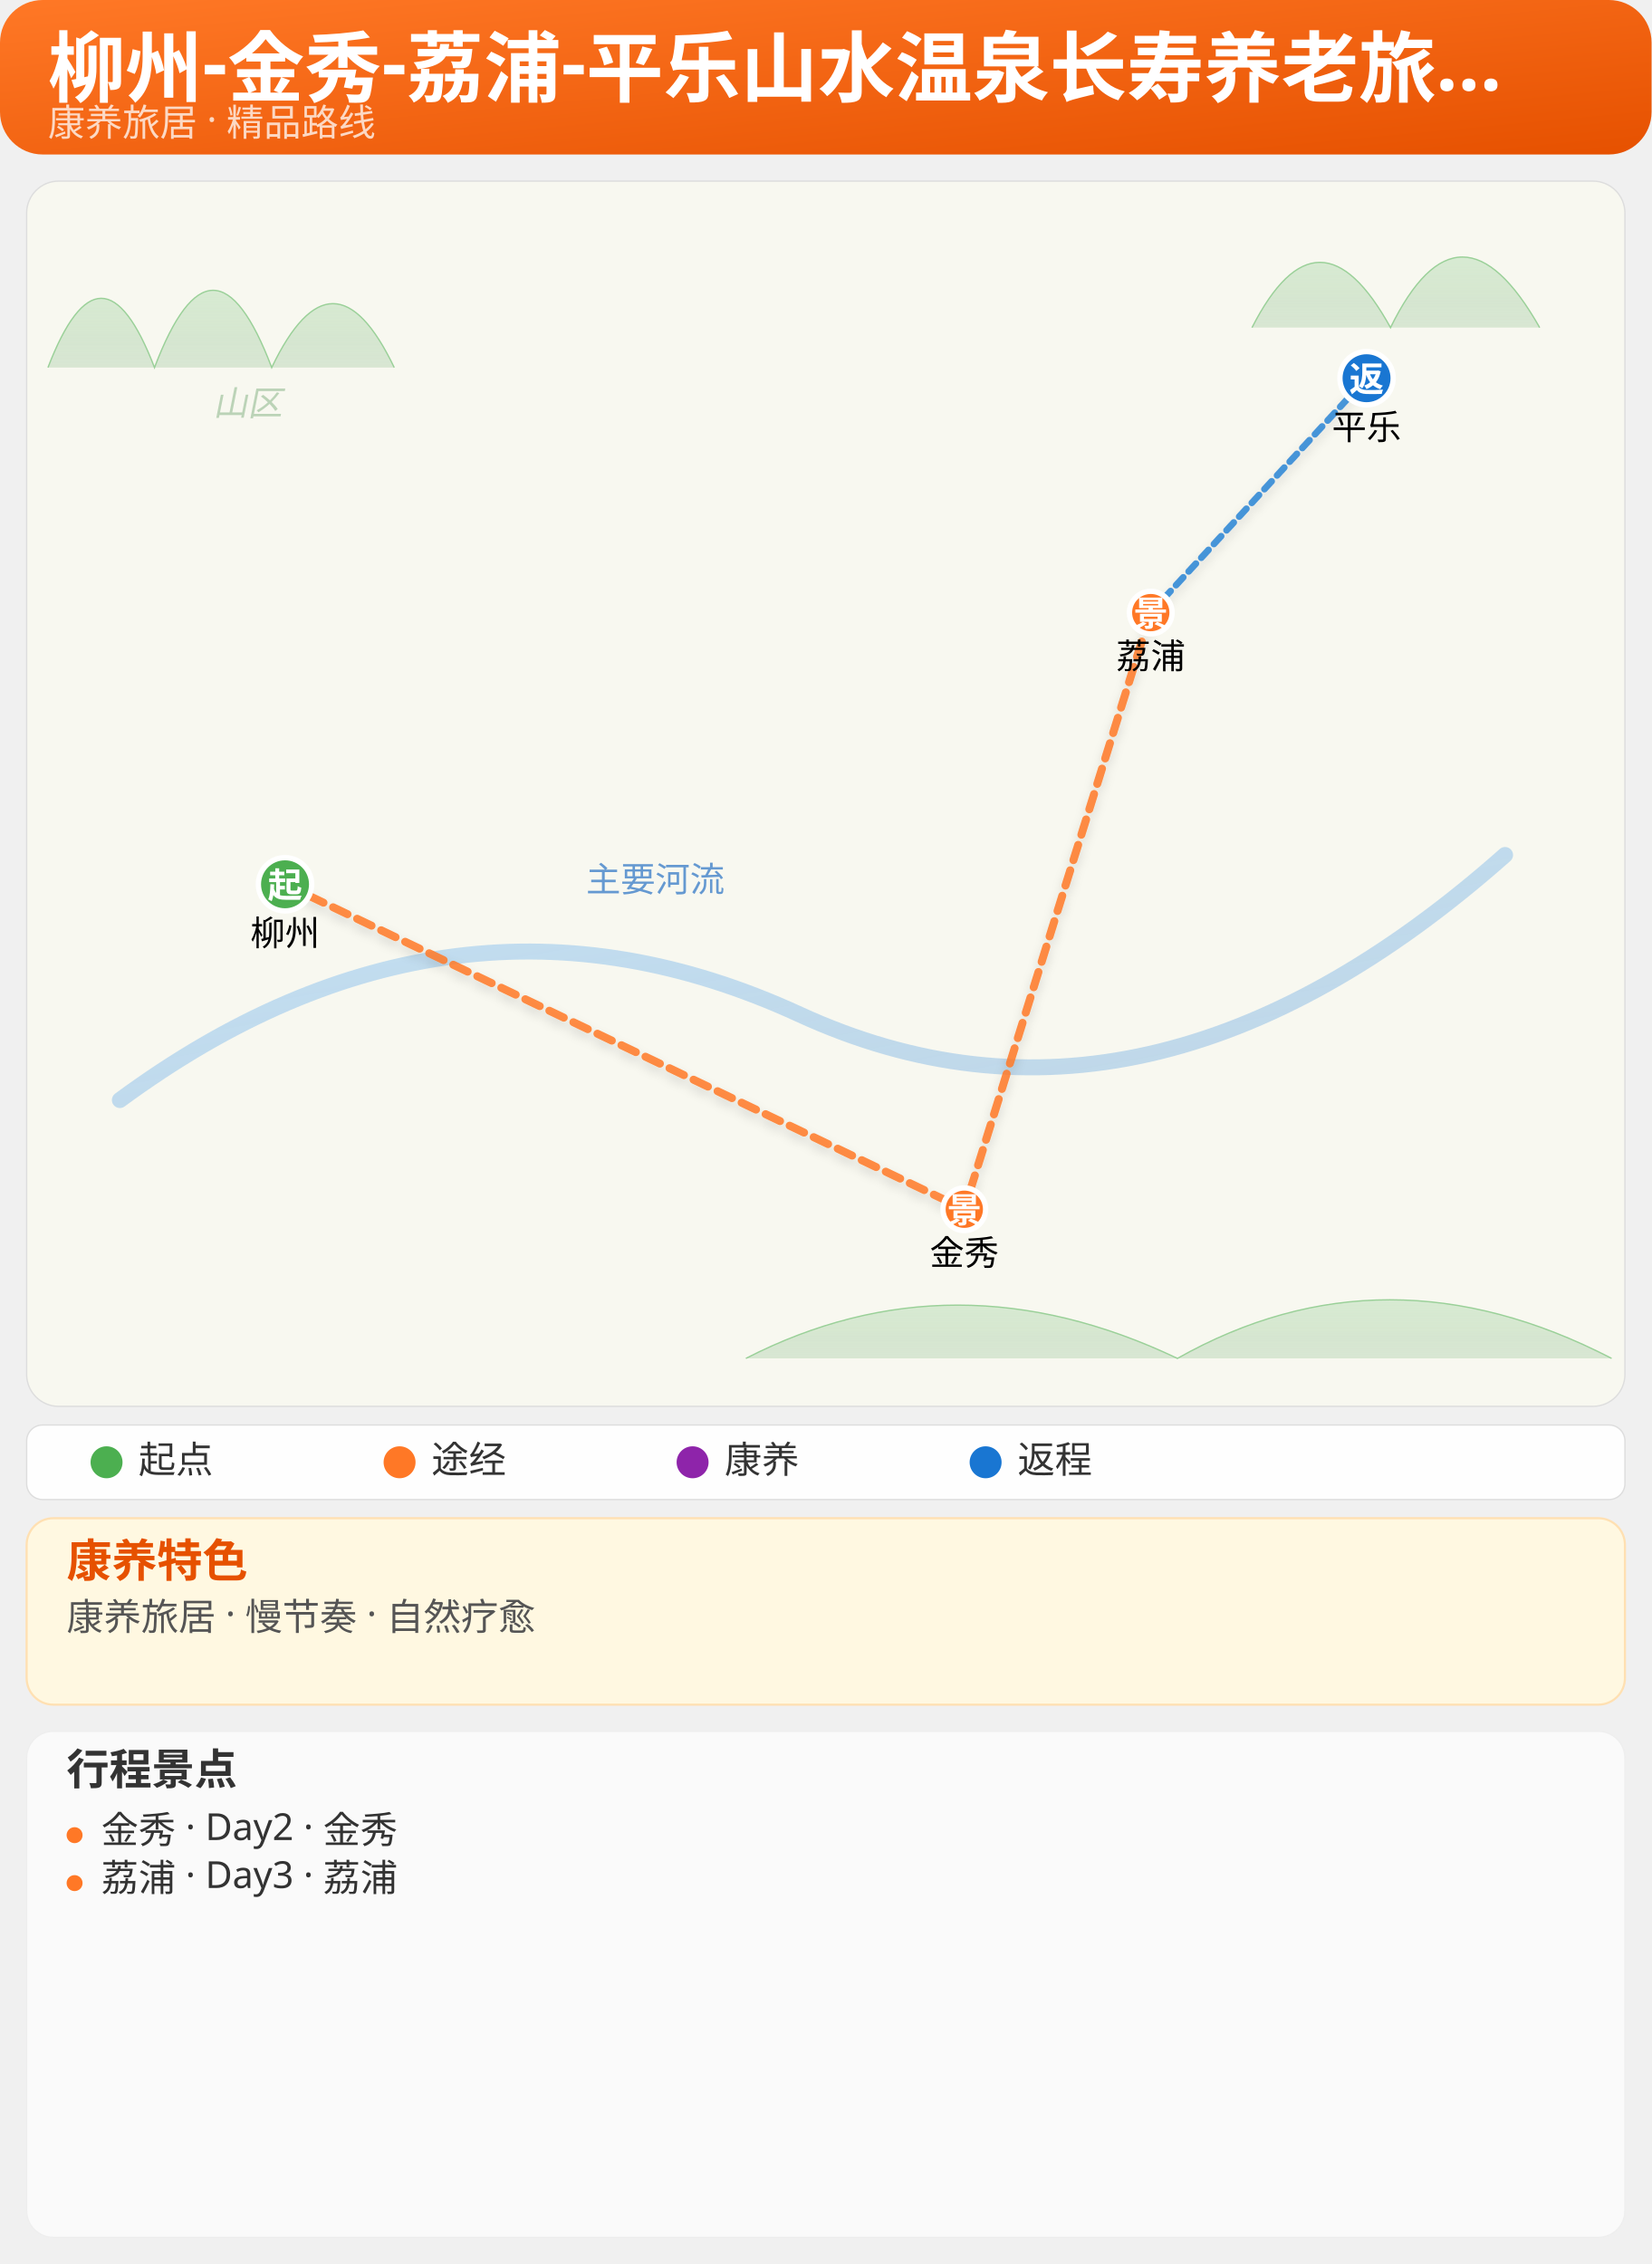
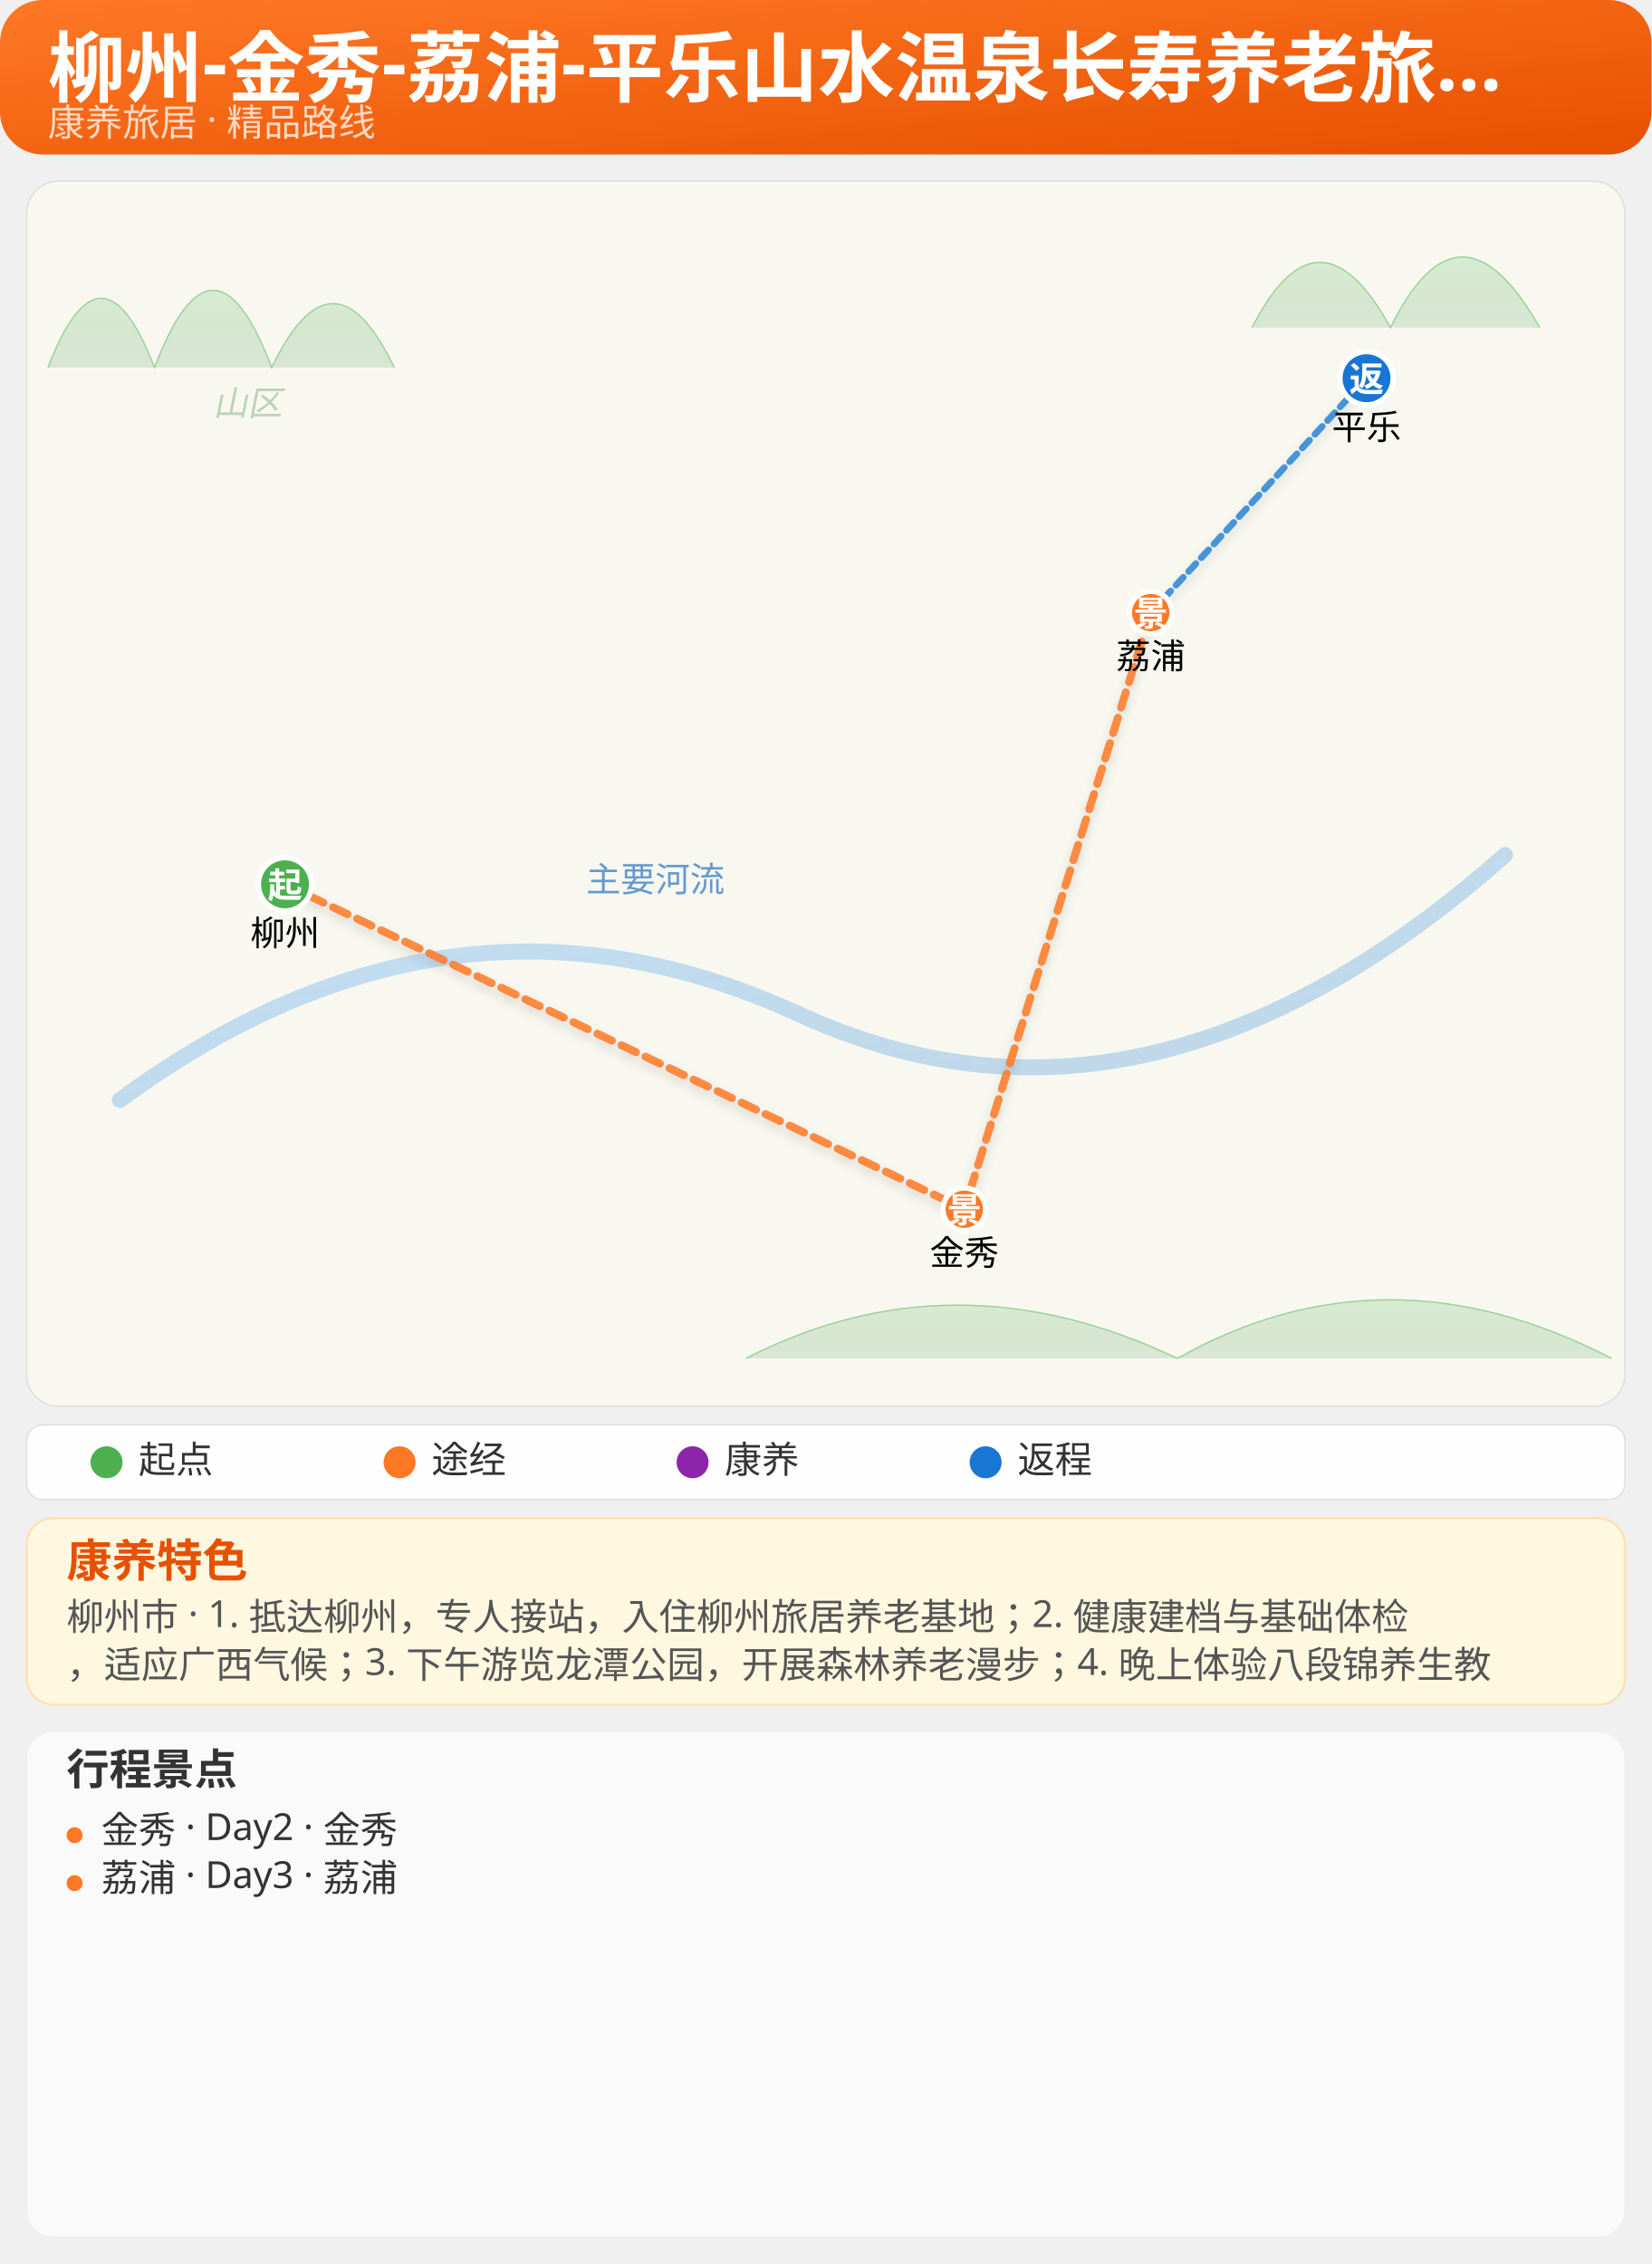
<svg xmlns="http://www.w3.org/2000/svg" viewBox="0 0 620 850" data-route-id="gx_excel_10" data-version="elder" data-route-name="柳州-金秀-荔浦-平乐山水温泉长寿养老旅居线" data-center-lat="24.3800" data-center-lng="110.0340" style="width:100%;max-width:620px;background:linear-gradient(180deg,#F5F0E8 0%,#E8F4E8 100%);border-radius:16px;font-family:'PingFang SC','Microsoft YaHei',sans-serif">
  <defs>
    <linearGradient id="boundaryGrad" x1="0" y1="0" x2="1" y2="1">
      <stop offset="0%" stop-color="#E8F5E9" stop-opacity="0.95" />
      <stop offset="100%" stop-color="#C8E6C9" stop-opacity="0.8" />
    </linearGradient>
    <linearGradient id="riverGrad" x1="0" y1="0" x2="1" y2="1">
      <stop offset="0%" stop-color="#64B5F6" stop-opacity="0.7" />
      <stop offset="100%" stop-color="#1976D2" stop-opacity="0.5" />
    </linearGradient>
    <linearGradient id="hillGrad" x1="0" y1="0" x2="0" y2="1">
      <stop offset="0%" stop-color="#81C784" stop-opacity="0.5" />
      <stop offset="100%" stop-color="#388E3C" stop-opacity="0.3" />
    </linearGradient>
    <linearGradient id="heroGrad" x1="0" y1="0" x2="1" y2="1">
      <stop offset="0%" stop-color="#FF7826" />
      <stop offset="100%" stop-color="#E65100" />
    </linearGradient>
    <filter id="shadow">
      <feDropShadow dx="0" dy="2" stdDeviation="2" flood-color="#000" flood-opacity="0.15" />
    </filter>
  </defs>
  <rect x="0" y="0" width="620" height="58" rx="16" fill="url(#heroGrad)" />
  <text x="18" y="36" fill="#fff" font-size="29" font-weight="bold">柳州-金秀-荔浦-平乐山水温泉长寿养老旅…</text>
  <text x="18" y="51" fill="rgba(255,255,255,0.75)" font-size="14">康养旅居 · 精品路线</text>
  <rect x="10" y="68" width="600" height="460" rx="12" fill="#F8F8F0" stroke="#DDD" stroke-width="0.5" />
  <g class="mountains" opacity="0.55">
    <path d="M18,138 Q38,86 58,138 Q80,80 102,138 Q125,90 148,138" fill="url(#hillGrad)" stroke="#4CAF50" stroke-width="0.5" />
    <path d="M470,123 Q495,74 522,123 Q548,70 578,123" fill="url(#hillGrad)" stroke="#4CAF50" stroke-width="0.5" />
    <path d="M280,510 Q358,470 442,510 Q520,466 605,510" fill="url(#hillGrad)" stroke="#4CAF50" stroke-width="0.5" />
    <text x="80" y="156" fill="#2E7D32" font-size="13" opacity="0.55" font-style="italic">山区</text>
  </g>
  <g class="rivers">
    <path d="M45,413 Q170,321 300,380.8 T565,321" fill="none" stroke="url(#riverGrad)" stroke-width="6" stroke-linecap="round" opacity="0.5" />
    <text x="220" y="334.8" fill="#1565C0" font-size="13" opacity="0.65">主要河流</text>
  </g>
  <g class="route-paths" filter="url(#shadow)">
    <path d="M 107 332 L 362 454 L 432 230" fill="none" stroke="#FF7826" stroke-width="3" stroke-dasharray="6 4" stroke-linecap="round" stroke-linejoin="round" opacity="0.85" />
    <path d="M 432 230 L 513 142" fill="none" stroke="#1976D2" stroke-width="2.5" stroke-dasharray="4 3" stroke-linecap="round" stroke-linejoin="round" opacity="0.75" />
  </g>
  <g class="markers">
-     <g class="route-marker" style="cursor:pointer" data-type="arrival" data-day="Day1" data-name="柳州" data-plan="柳州" data-lat="24.326" data-lng="109.428" data-spot-desc="柳州" transform="translate(107,332)">
+     <g class="route-marker" style="cursor:pointer" data-type="arrival" data-day="Day1" data-name="柳州" data-plan="柳州" data-lat="24.326" data-lng="109.428" data-spot-desc="柳州市 · 1. 抵达柳州，专人接站，入住柳州旅居养老基地；2. 健康建档与基础体检，适应广西气候；3. 下午游览龙潭公园，开展森林养老漫步；4. 晚上体验八段锦养生教学，夜游柳江静心养老" transform="translate(107,332)">
      <circle r="10" fill="#4CAF50" stroke="#fff" stroke-width="2" />
      <text text-anchor="middle" dy="5" fill="#fff" font-size="13" font-weight="bold">起</text>
      <text y="23" text-anchor="middle" font-size="13" fill="#000" font-family="sans-serif">柳州</text>
    </g>
-     <g class="route-marker" style="cursor:pointer" data-type="spot" data-day="Day2" data-name="金秀" data-plan="金秀" data-lat="24.13" data-lng="110.19" data-spot-desc="金秀" transform="translate(362,454)">
+     <g class="route-marker" style="cursor:pointer" data-type="spot" data-day="Day2" data-name="金秀" data-plan="金秀" data-lat="24.13" data-lng="110.19" data-spot-desc="柳州市→金秀瑶族自治县 · 1. 8:30早餐后出发，乘车前往金秀瑶族自治县（车程约1.5小时）；2. 抵达后入住金秀旅居养老基地，午餐后午休；3. 下午游览圣堂湖景区，开展山水养老漫步；4. 体验盘王界景区森林养老，呼吸高负氧离子空气；5" transform="translate(362,454)">
      <circle r="8" fill="#FF7826" stroke="#fff" stroke-width="2" />
      <text text-anchor="middle" dy="5" fill="#fff" font-size="13" font-weight="bold">景</text>
      <text y="21" text-anchor="middle" font-size="13" fill="#000" font-family="sans-serif">金秀</text>
    </g>
-     <g class="route-marker" style="cursor:pointer" data-type="spot" data-day="Day3" data-name="荔浦" data-plan="荔浦" data-lat="24.489" data-lng="110.397" data-spot-desc="荔浦" transform="translate(432,230)">
+     <g class="route-marker" style="cursor:pointer" data-type="spot" data-day="Day3" data-name="荔浦" data-plan="荔浦" data-lat="24.489" data-lng="110.397" data-spot-desc="金秀瑶族自治县 · 1. 8:30早餐后，晨练八段锦；2. 上午开展瑶医药健康讲座，一对一养老咨询；3. 午餐后午休；4. 下午游览莲花山景区，开展森林养老徒步；5. 体验非遗瑶绣手作，静心疗愈；6. 晚上体验中药熏蒸养老" transform="translate(432,230)">
      <circle r="8" fill="#FF7826" stroke="#fff" stroke-width="2" />
      <text text-anchor="middle" dy="5" fill="#fff" font-size="13" font-weight="bold">景</text>
      <text y="21" text-anchor="middle" font-size="13" fill="#000" font-family="sans-serif">荔浦</text>
    </g>
-     <g class="route-marker" style="cursor:pointer" data-type="departure" data-day="Day4" data-name="平乐" data-plan="平乐" data-lat="24.63" data-lng="110.64" data-spot-desc="平乐" transform="translate(513,142)">
+     <g class="route-marker" style="cursor:pointer" data-type="departure" data-day="Day4" data-name="平乐" data-plan="平乐" data-lat="24.63" data-lng="110.64" data-spot-desc="金秀瑶族自治县→荔浦市 · 1. 8:30早餐后出发，乘车前往荔浦市（车程约1小时）；2. 抵达后入住荔桂江源休闲民宿，午餐后午休；3. 下午游览荔江国家湿地公园，开展湿地养老漫步；4. 游览丰鱼岩景区，体验溶洞养老；5. 晚上体验瑶药足浴" transform="translate(513,142)">
      <circle r="10" fill="#1976D2" stroke="#fff" stroke-width="2" />
      <text text-anchor="middle" dy="5" fill="#fff" font-size="13" font-weight="bold">返</text>
      <text y="23" text-anchor="middle" font-size="13" fill="#000" font-family="sans-serif">平乐</text>
    </g>
  </g>
  <g class="legend" transform="translate(10, 535)">
    <rect width="600" height="28" rx="6" fill="rgba(255,255,255,0.92)" stroke="#ddd" stroke-width="0.5" />
    <circle cx="30" cy="14" r="6" fill="#4CAF50" />
    <text x="42" y="18" font-size="14" fill="#333">起点</text>
    <circle cx="140" cy="14" r="6" fill="#FF7826" />
    <text x="152" y="18" font-size="14" fill="#333">途经</text>
    <circle cx="250" cy="14" r="6" fill="#8E24AA" />
    <text x="262" y="18" font-size="14" fill="#333">康养</text>
    <circle cx="360" cy="14" r="6" fill="#1976D2" />
    <text x="372" y="18" font-size="14" fill="#333">返程</text>
  </g>
  <g class="wellness-info" transform="translate(10, 570)">
    <rect width="600" height="70" rx="10" fill="#FFF8E1" stroke="#FFE0B2" stroke-width="0.8" />
    <text x="15" y="22" fill="#E65100" font-size="17" font-weight="bold">康养特色</text>
-     <text x="15" y="42" fill="#555" font-size="14">康养旅居 · 慢节奏 · 自然疗愈</text>
+     <text x="15" y="42" fill="#555" font-size="14">柳州市 · 1. 抵达柳州，专人接站，入住柳州旅居养老基地；2. 健康建档与基础体检</text>
+     <text x="15" y="60" fill="#555" font-size="14">，适应广西气候；3. 下午游览龙潭公园，开展森林养老漫步；4. 晚上体验八段锦养生教</text>
  </g>
  <g class="spot-list" transform="translate(10, 650)">
    <rect width="600" height="190" rx="10" fill="#FAFAFA" stroke="#EEE" stroke-width="0.5" />
    <text x="15" y="20" fill="#333" font-size="16" font-weight="bold">行程景点</text>
-     <g class="spot-item" data-name="金秀" data-day="Day2" data-spot-desc="">
+     <g class="spot-item" data-name="金秀" data-day="Day2" data-spot-desc="柳州市→金秀瑶族自治县 · 1. 8:30早餐后出发，乘车前往金秀瑶族自治县（车程约1.5小时）；2. 抵达后入住金秀旅居养老基地，午餐后午休；3. 下午游览圣堂湖景区，开展山水养老漫步；4. 体验盘王界景区森林养老，呼吸高负氧离子空气；5">
      <circle cx="18" cy="39" r="3" fill="#FF7826" />
      <text x="28" y="42" fill="#333" font-size="14">金秀 · Day2 · 金秀</text>
    </g>
-     <g class="spot-item" data-name="荔浦" data-day="Day3" data-spot-desc="">
+     <g class="spot-item" data-name="荔浦" data-day="Day3" data-spot-desc="金秀瑶族自治县 · 1. 8:30早餐后，晨练八段锦；2. 上午开展瑶医药健康讲座，一对一养老咨询；3. 午餐后午休；4. 下午游览莲花山景区，开展森林养老徒步；5. 体验非遗瑶绣手作，静心疗愈；6. 晚上体验中药熏蒸养老">
      <circle cx="18" cy="57" r="3" fill="#FF7826" />
      <text x="28" y="60" fill="#333" font-size="14">荔浦 · Day3 · 荔浦</text>
    </g>
  </g>
</svg>
